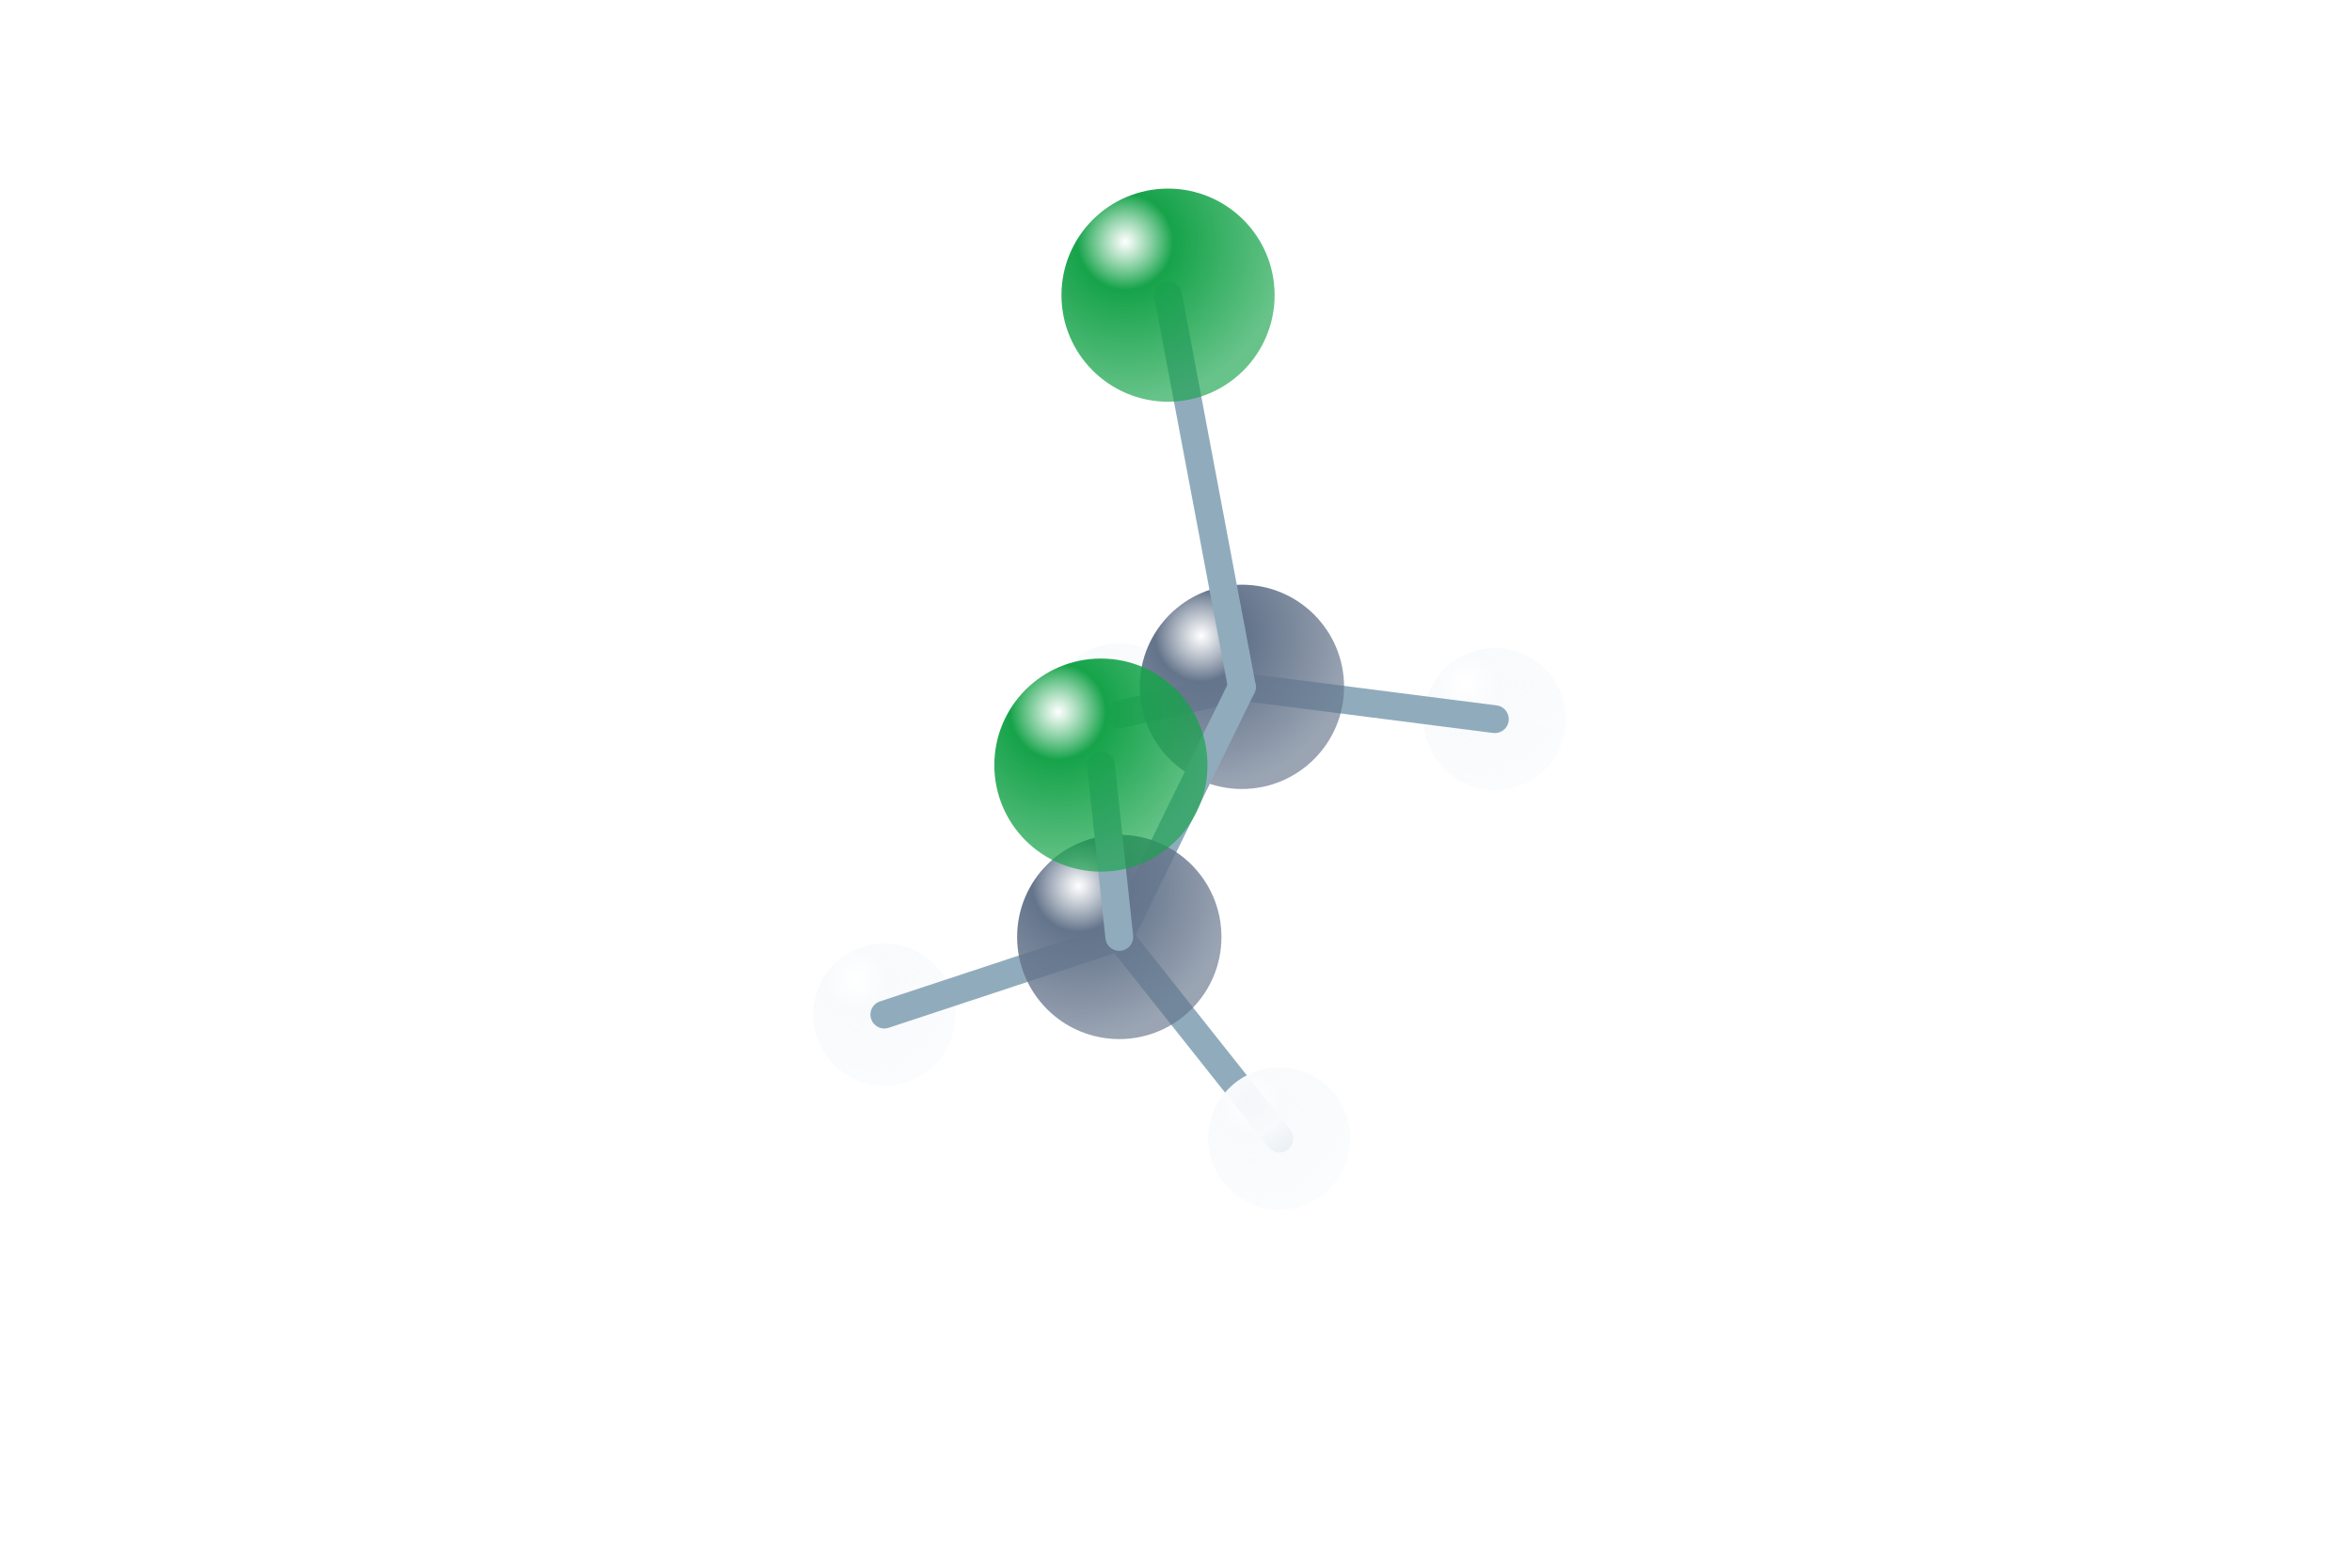
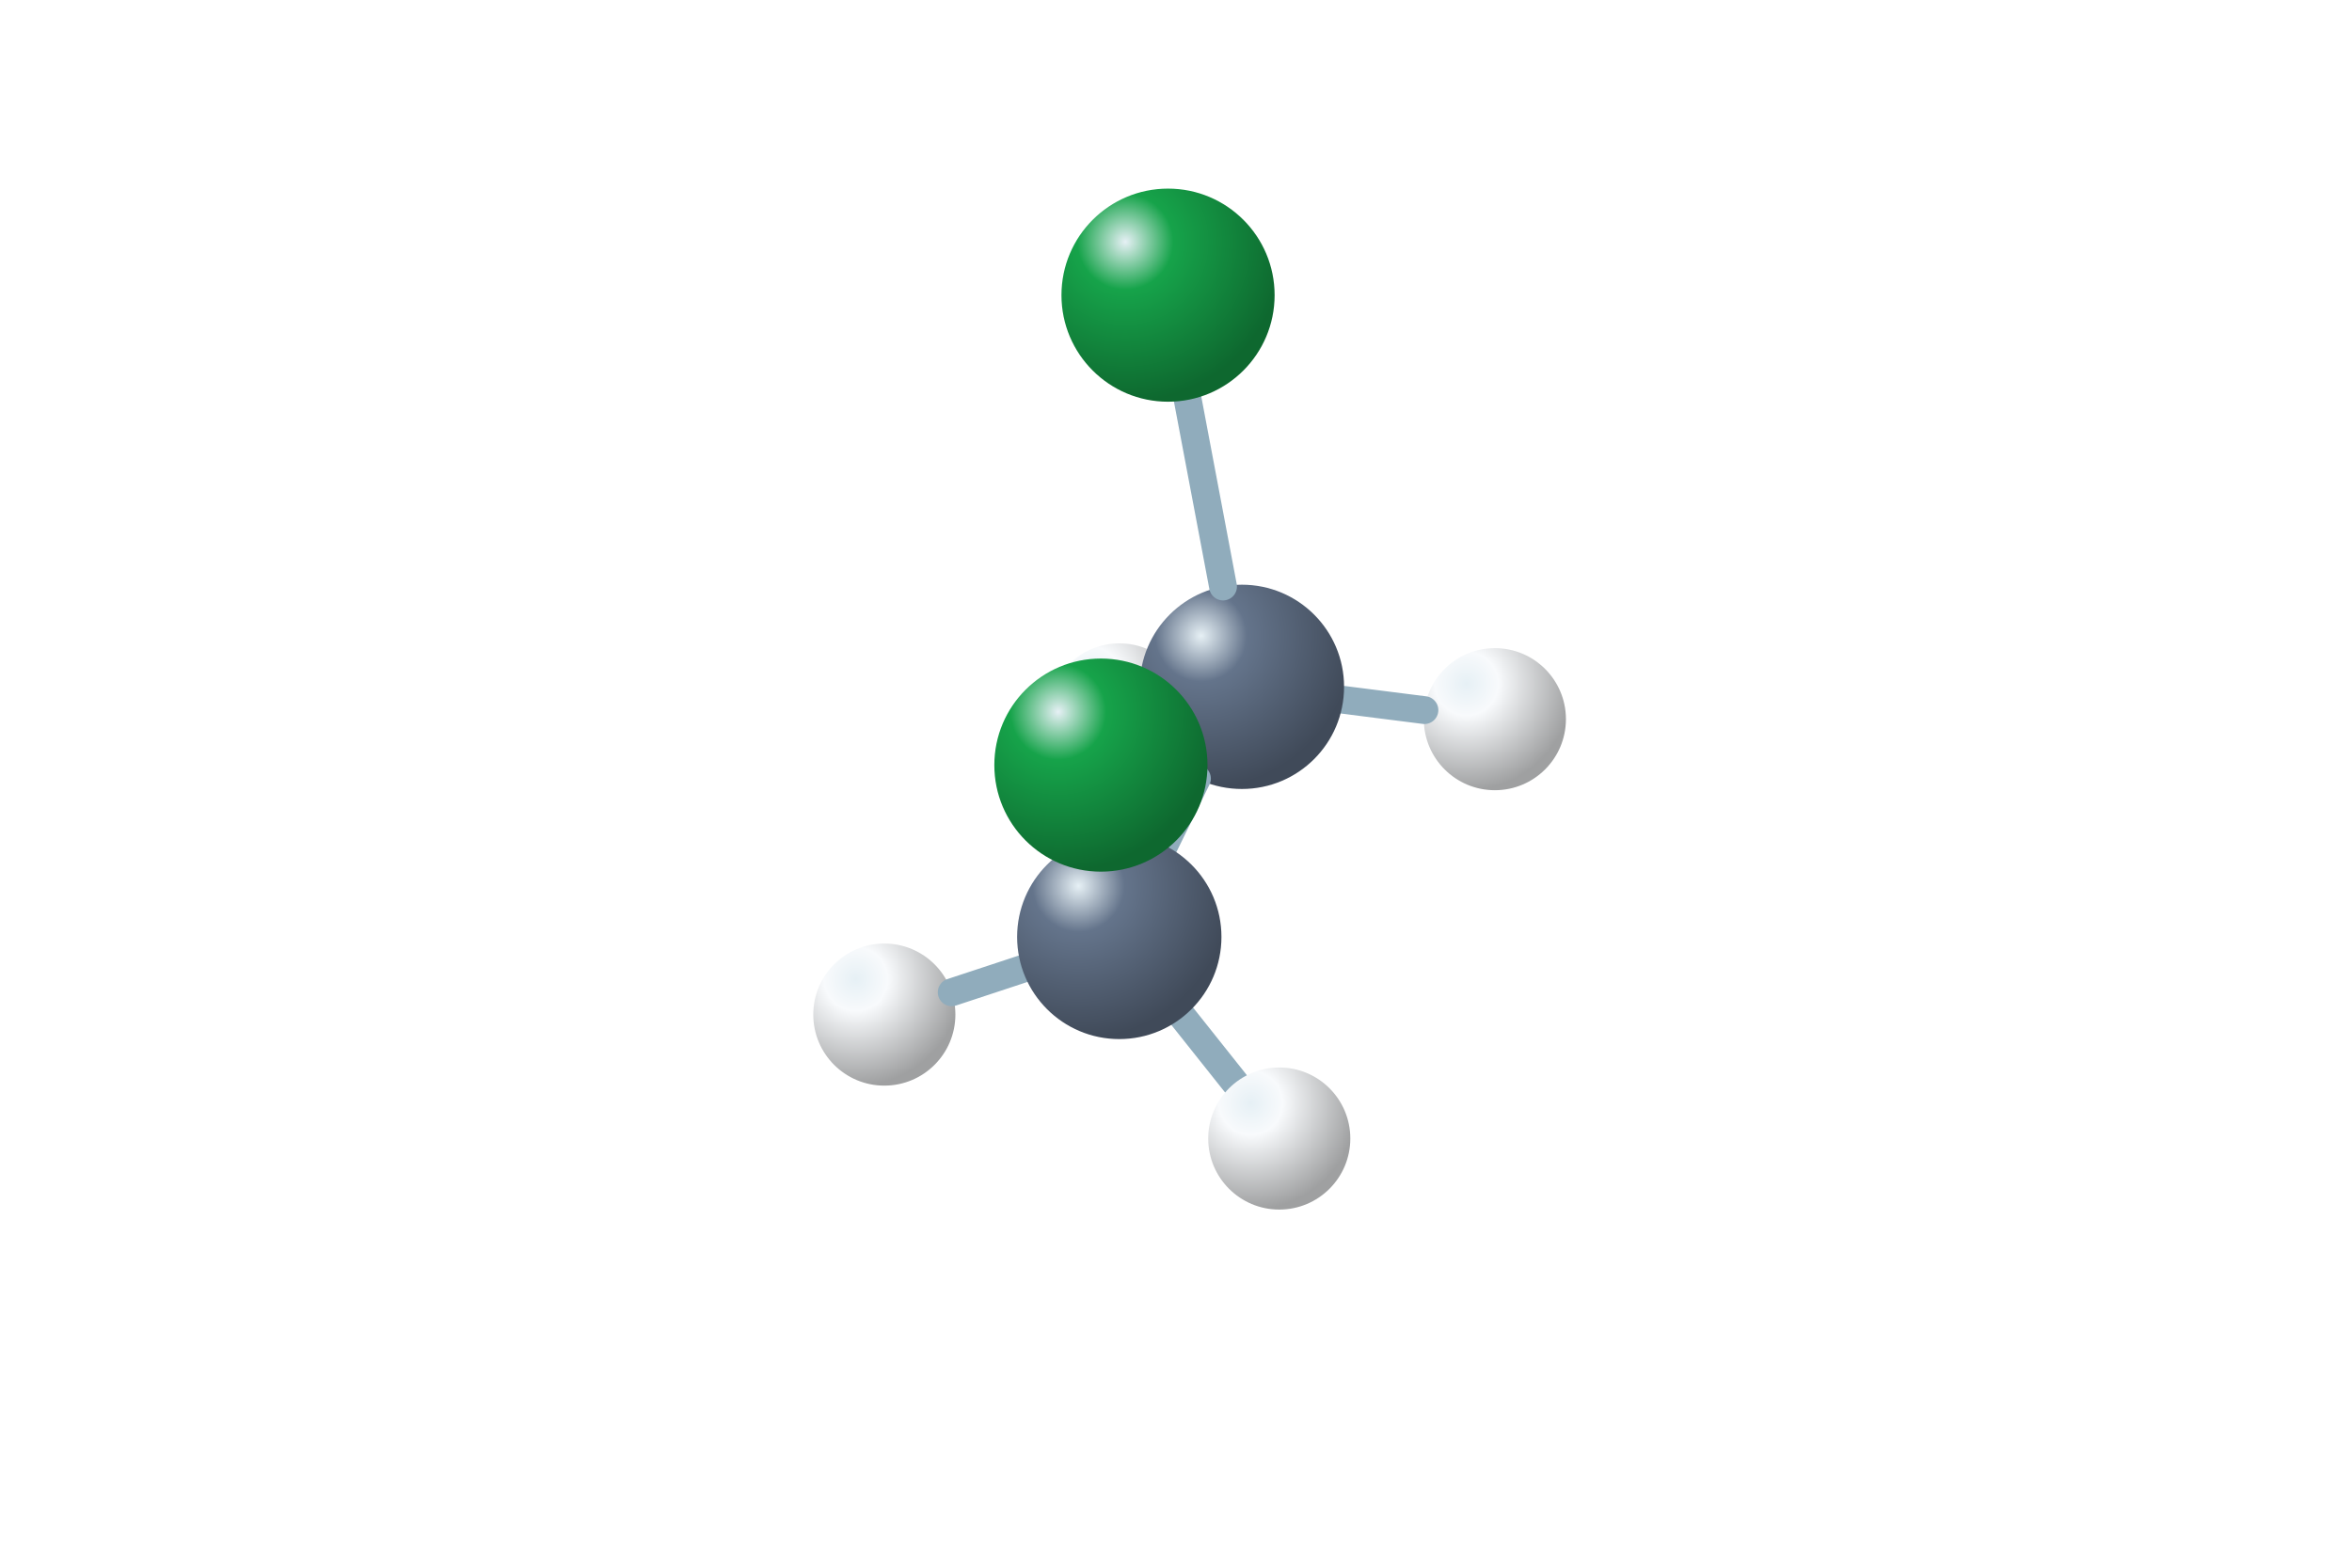
<svg xmlns="http://www.w3.org/2000/svg" viewBox="0 0 192 128">
  <defs>
    <radialGradient id="C" cx="30%" cy="25%" r="75%">
-       <stop stop-color="#fff" stop-opacity=".9" />
+       <stop stop-color="#e6f0f5" />
      <stop offset=".3" stop-color="#64748b" />
-       <stop offset="1" stop-color="#64748b" stop-opacity=".65" />
+       <stop offset="1" stop-color="#404a59" />
    </radialGradient>
    <radialGradient id="Cl" cx="30%" cy="25%" r="75%">
-       <stop stop-color="#fff" stop-opacity=".9" />
+       <stop stop-color="#e6f0f5" />
      <stop offset=".3" stop-color="#16a34a" />
-       <stop offset="1" stop-color="#16a34a" stop-opacity=".65" />
+       <stop offset="1" stop-color="#0e682f" />
    </radialGradient>
    <radialGradient id="H" cx="30%" cy="25%" r="75%">
-       <stop stop-color="#fff" stop-opacity=".9" />
+       <stop stop-color="#e6f0f5" />
      <stop offset=".3" stop-color="#f8fafc" />
-       <stop offset="1" stop-color="#f8fafc" stop-opacity=".65" />
+       <stop offset="1" stop-color="#9fa0a1" />
    </radialGradient>
  </defs>
  <circle cx="91.38" cy="58.33" r="5.8" fill="url(#H)" />
-   <path d="M101.38 56.08L91.38 58.33" stroke="#90acbc" stroke-width="2.27" stroke-linecap="round" />
  <circle cx="122.03" cy="58.72" r="5.8" fill="url(#H)" />
-   <path d="M101.38 56.08L122.03 58.72" stroke="#90acbc" stroke-width="2.27" stroke-linecap="round" />
+   <path d="M109.66 57.14L116.28 57.98" stroke="#90acbc" stroke-width="2.27" stroke-linecap="round" />
  <circle cx="101.38" cy="56.08" r="8.34" fill="url(#C)" />
-   <path d="M101.38 56.08L95.35 24.1" stroke="#90acbc" stroke-width="2.27" stroke-linecap="round" />
-   <path d="M91.37 76.5L101.38 56.08" stroke="#90acbc" stroke-width="2.27" stroke-linecap="round" />
+   <path d="M99.84 47.89L96.96 32.65" stroke="#90acbc" stroke-width="2.27" stroke-linecap="round" />
+   <path d="M95.04 69.02L97.71 63.57" stroke="#90acbc" stroke-width="2.27" stroke-linecap="round" />
  <circle cx="95.35" cy="24.1" r="8.7" fill="url(#Cl)" />
  <circle cx="72.19" cy="82.84" r="5.8" fill="url(#H)" />
-   <path d="M91.37 76.5L72.19 82.84" stroke="#90acbc" stroke-width="2.27" stroke-linecap="round" />
-   <path d="M91.37 76.5L104.43 92.96" stroke="#90acbc" stroke-width="2.27" stroke-linecap="round" />
+   <path d="M83.45 79.12L77.69 81.02" stroke="#90acbc" stroke-width="2.27" stroke-linecap="round" />
+   <path d="M96.55 83.03L100.83 88.41" stroke="#90acbc" stroke-width="2.27" stroke-linecap="round" />
  <circle cx="91.37" cy="76.5" r="8.34" fill="url(#C)" />
  <circle cx="104.43" cy="92.96" r="5.8" fill="url(#H)" />
-   <path d="M91.37 76.5L89.87 62.47" stroke="#90acbc" stroke-width="2.27" stroke-linecap="round" />
  <circle cx="89.87" cy="62.47" r="8.7" fill="url(#Cl)" />
</svg>
